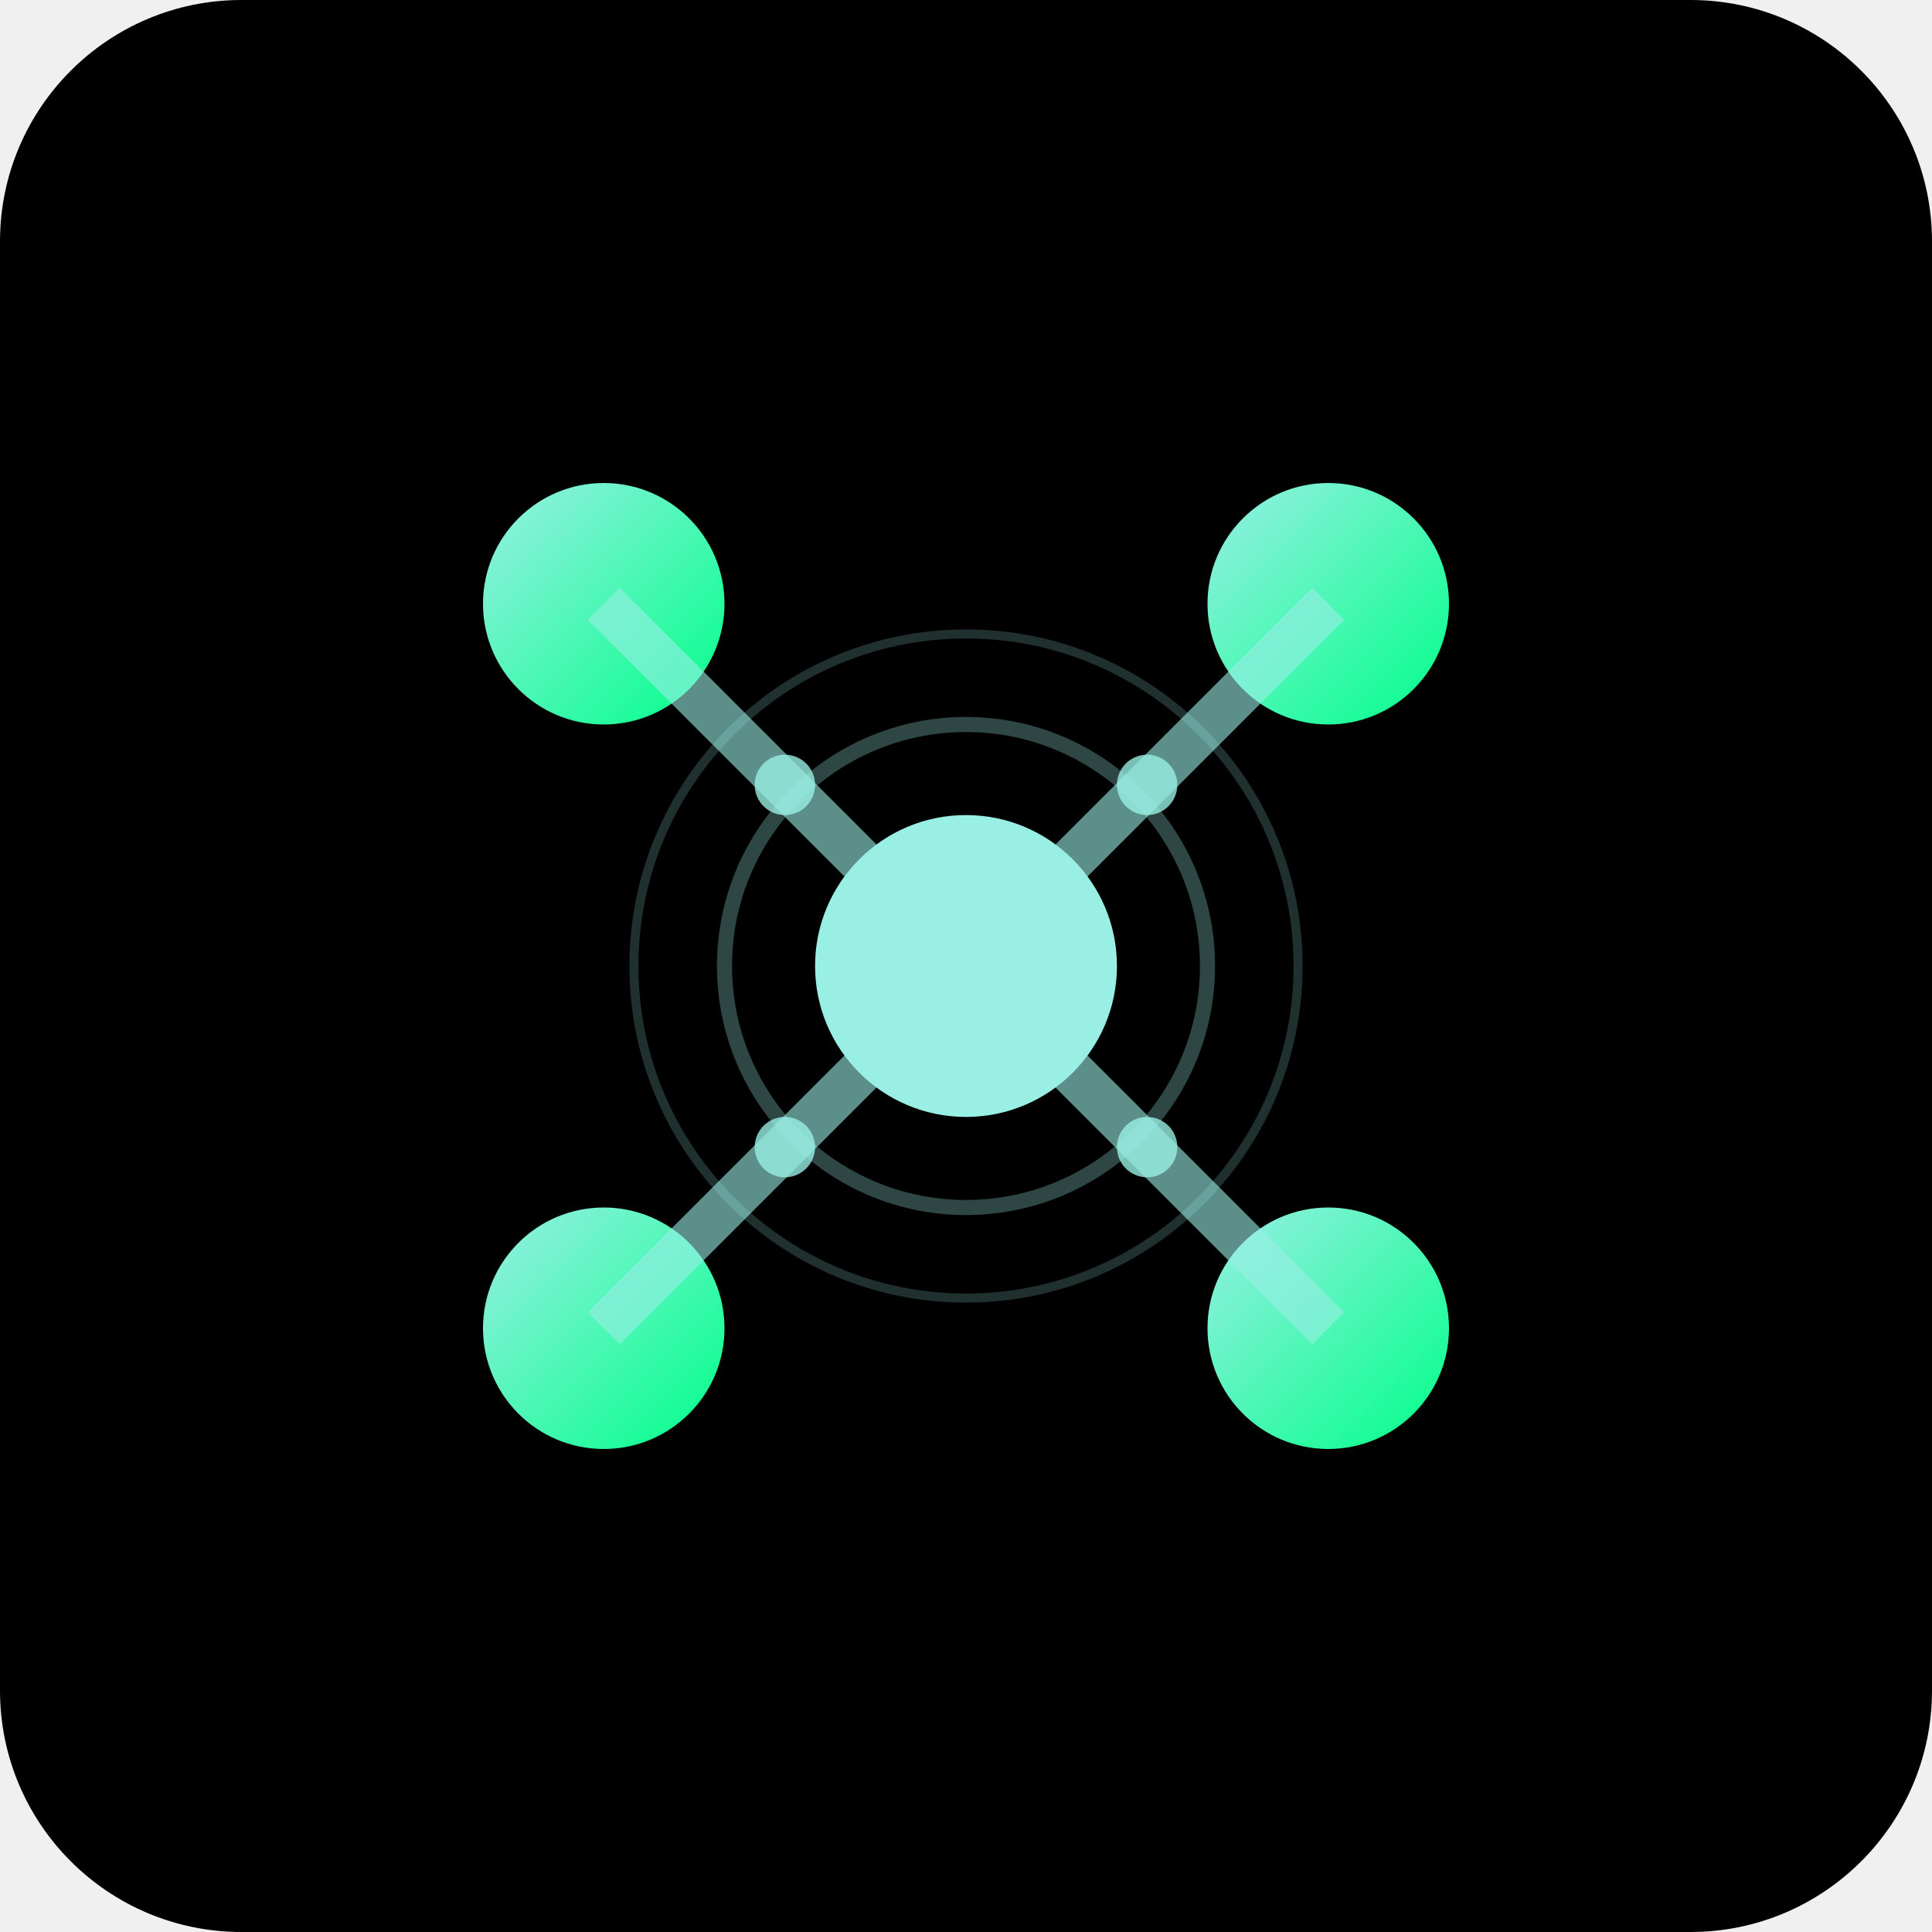
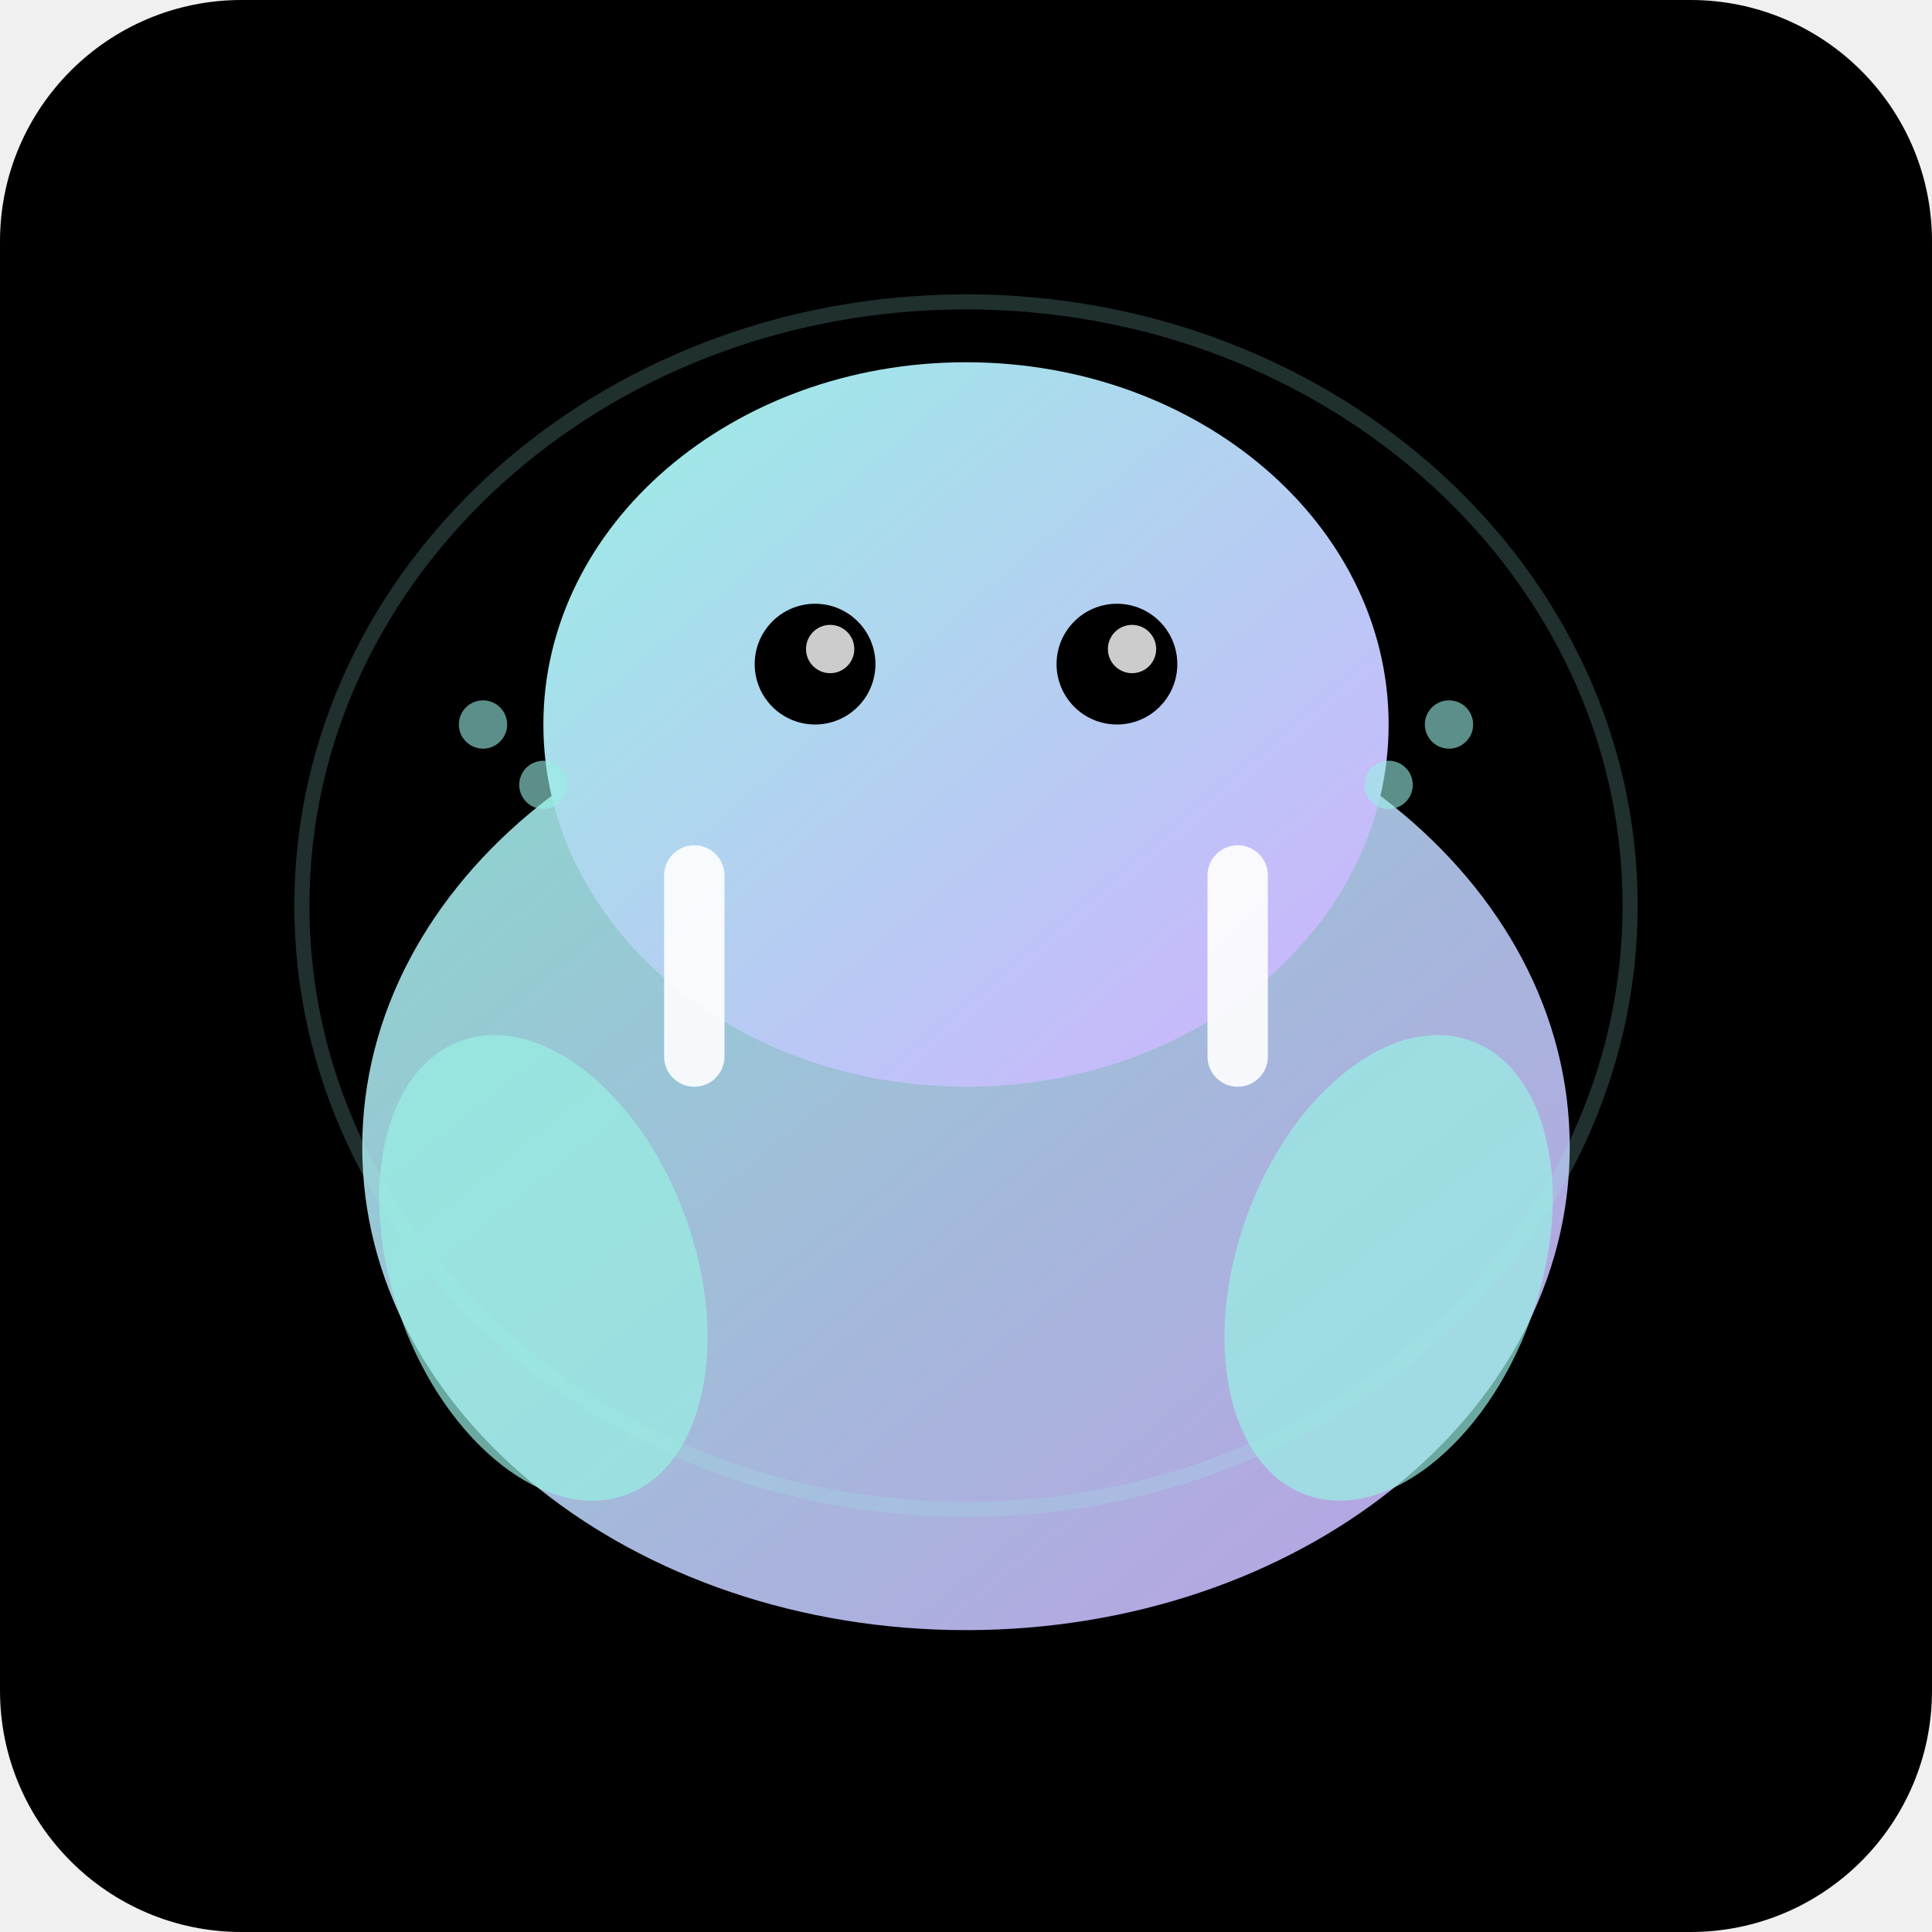
<svg xmlns="http://www.w3.org/2000/svg" viewBox="0 0 64 64">
  <defs>
-     <linearGradient id="grad" x1="0%" y1="0%" x2="100%" y2="100%">
+     <linearGradient id="tealPurple" x1="0%" y1="0%" x2="100%" y2="100%">
      <stop offset="0%" style="stop-color:#99efe4;stop-opacity:1" />
-       <stop offset="100%" style="stop-color:#00ff88;stop-opacity:1" />
+       <stop offset="100%" style="stop-color:#cfb0ff;stop-opacity:1" />
    </linearGradient>
  </defs>
  <rect width="64" height="64" fill="#000000" rx="8" />
-   <circle cx="20" cy="20" r="4" fill="url(#grad)" />
-   <circle cx="44" cy="20" r="4" fill="url(#grad)" />
-   <circle cx="32" cy="32" r="5" fill="#99efe4" />
-   <circle cx="20" cy="44" r="4" fill="url(#grad)" />
-   <circle cx="44" cy="44" r="4" fill="url(#grad)" />
-   <line x1="20" y1="20" x2="32" y2="32" stroke="#99efe4" stroke-width="1.5" opacity="0.6" />
-   <line x1="44" y1="20" x2="32" y2="32" stroke="#99efe4" stroke-width="1.5" opacity="0.6" />
-   <line x1="20" y1="44" x2="32" y2="32" stroke="#99efe4" stroke-width="1.5" opacity="0.6" />
-   <line x1="44" y1="44" x2="32" y2="32" stroke="#99efe4" stroke-width="1.5" opacity="0.6" />
-   <circle cx="32" cy="32" r="8" fill="none" stroke="#99efe4" stroke-width="0.5" opacity="0.3" />
-   <circle cx="32" cy="32" r="11" fill="none" stroke="#99efe4" stroke-width="0.3" opacity="0.2" />
-   <circle cx="26" cy="26" r="1" fill="#99efe4" opacity="0.8" />
-   <circle cx="38" cy="26" r="1" fill="#99efe4" opacity="0.8" />
-   <circle cx="26" cy="38" r="1" fill="#99efe4" opacity="0.8" />
-   <circle cx="38" cy="38" r="1" fill="#99efe4" opacity="0.8" />
+   <ellipse cx="32" cy="38" rx="20" ry="16" fill="url(#tealPurple)" opacity="0.9" />
+   <ellipse cx="32" cy="24" rx="14" ry="12" fill="url(#tealPurple)" />
+   <circle cx="27" cy="22" r="2" fill="#000000" />
+   <circle cx="37" cy="22" r="2" fill="#000000" />
+   <circle cx="27.5" cy="21.5" r="0.8" fill="#ffffff" opacity="0.8" />
+   <circle cx="37.5" cy="21.5" r="0.8" fill="#ffffff" opacity="0.8" />
+   <rect x="22" y="28" width="2" height="8" rx="1" fill="#ffffff" opacity="0.9" />
+   <rect x="40" y="28" width="2" height="8" rx="1" fill="#ffffff" opacity="0.9" />
+   <circle cx="18" cy="26" r="0.8" fill="#99efe4" opacity="0.6" />
+   <circle cx="16" cy="24" r="0.8" fill="#99efe4" opacity="0.6" />
+   <circle cx="46" cy="26" r="0.8" fill="#99efe4" opacity="0.6" />
+   <circle cx="48" cy="24" r="0.8" fill="#99efe4" opacity="0.6" />
+   <ellipse cx="18" cy="42" rx="5" ry="8" fill="#99efe4" opacity="0.7" transform="rotate(-20 18 42)" />
+   <ellipse cx="46" cy="42" rx="5" ry="8" fill="#99efe4" opacity="0.7" transform="rotate(20 46 42)" />
+   <ellipse cx="32" cy="30" rx="22" ry="20" fill="none" stroke="#99efe4" stroke-width="0.5" opacity="0.2" />
</svg>
